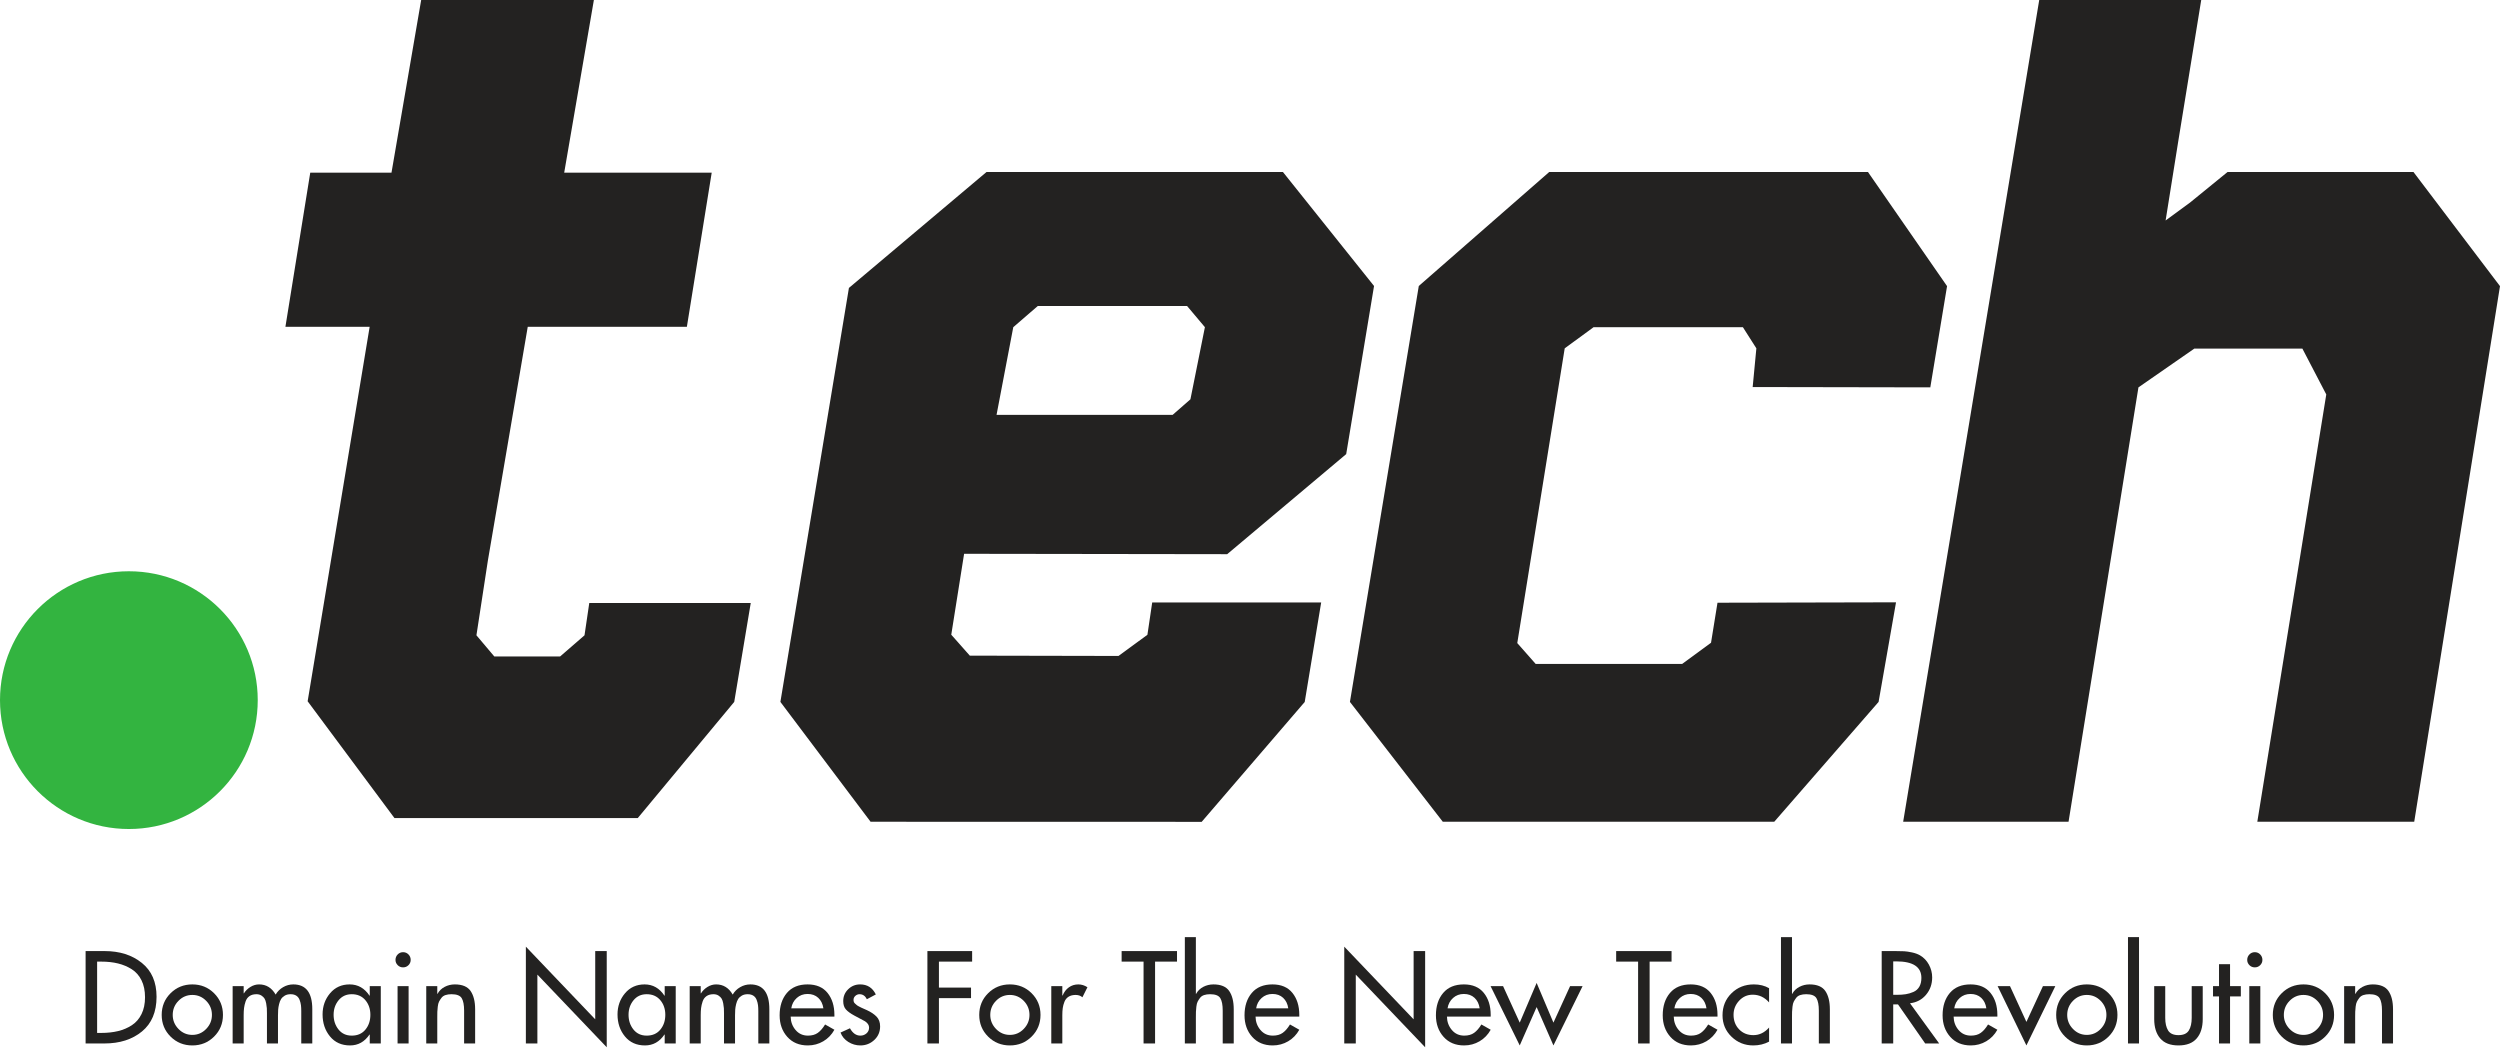
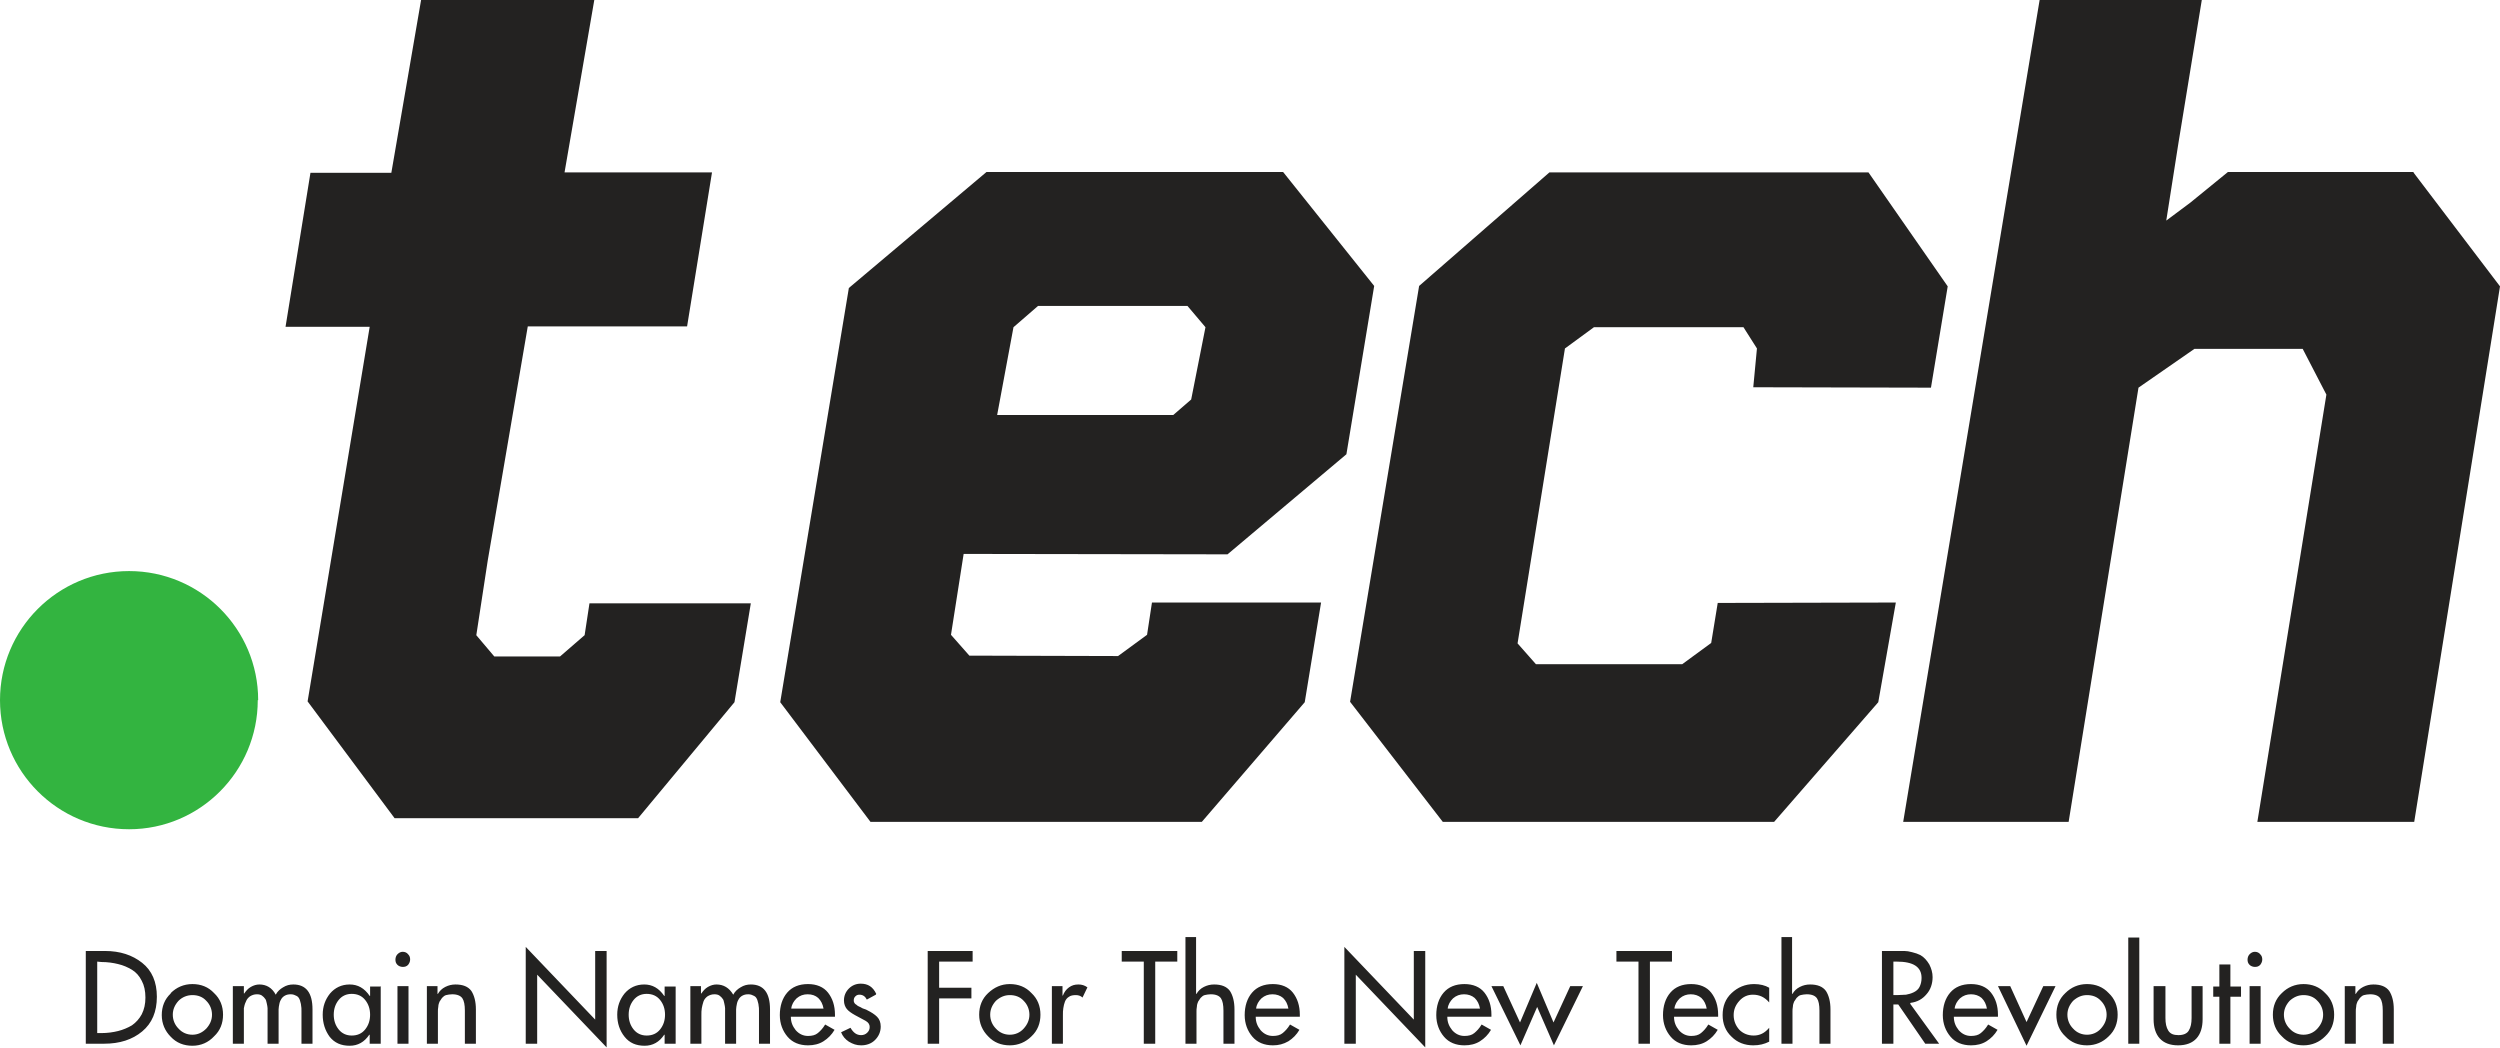
- <svg xmlns="http://www.w3.org/2000/svg" viewBox="0 0 816.093 341.867" height="341.867" width="816.093" xml:space="preserve" id="svg2" version="1.1">
-   <defs id="defs6">
-     <clipPath id="clipPath20" clipPathUnits="userSpaceOnUse">
-       <path id="path18" d="M 0,2563.99 V 0 h 6120.68 v 2563.99 z" />
+ <svg xmlns="http://www.w3.org/2000/svg" viewBox="0 0 816 342" height="342" width="816" xml:space="preserve" version="1">
+   <style>.s0{fill:#232221;}</style>
+   <defs>
+     <clipPath clipPathUnits="userSpaceOnUse">
+       <path d="M0 2564V0h6121v2564z" />
    </clipPath>
  </defs>
-   <g transform="matrix(1.333333,0,0,-1.333333,0,341.8667)" id="g10">
-     <g transform="scale(0.1)" id="g12">
-       <g id="g14">
-         <g clip-path="url(#clipPath20)" id="g16">
-           <path id="path22" style="fill:#33b440;fill-opacity:1;fill-rule:nonzero;stroke:none" d="M 631.016,849.879 C 631.016,675.641 489.746,534.352 315.5,534.352 141.27,534.352 0,675.641 0,849.879 c 0,174.211 141.27,315.501 315.5,315.501 174.246,0 315.516,-141.29 315.516,-315.501" />
-           <path id="path24" style="fill:#232221;fill-opacity:1;fill-rule:nonzero;stroke:none" d="m 2480.78,1762.97 59.99,51.83 h 365.57 l 43.6,-51.83 -35.45,-176.59 -43.64,-38.17 h -431.04 z m 523.73,-555.75 291.34,244.99 68.18,411.61 -223.07,279.07 h -725.7 l -336.87,-283.83 -167.77,-1013.54 220.81,-293.411 810.63,-0.199 252.26,293.488 40.29,243.582 h -413.69 l -11.71,-79.06 -70.8,-51.869 -364.04,0.75 -45.41,51.239 31.44,198.11 644.11,-0.93" />
-           <path id="path26" style="fill:#232221;fill-opacity:1;fill-rule:nonzero;stroke:none" d="m 4635.02,1089.35 -430.12,-0.99 -15.83,-98.02 -70.76,-51.891 H 3759.8 l -45.09,51.129 116.14,721.582 70.68,51.81 h 365.53 l 33.02,-51.81 -9.04,-94.73 434.89,-0.81 41.01,247.82 -193.64,279.45 H 3792.9 L 3473.59,1863.82 3305.01,845.52 3532.37,552.109 h 811.47 l 255.45,293.411 42.71,243.83 -6.98,-0.04 v 0.04" />
-           <path id="path28" style="fill:#232221;fill-opacity:1;fill-rule:nonzero;stroke:none" d="m 1431.05,1008.61 -59.83,-51.872 h -160.98 l -43.8,51.872 27.97,182.62 97.65,572.63 h 389.59 l 60.8,377.36 h -361.14 l 72.67,422.77 H 1031.16 L 958.461,2141.22 H 759.566 L 698.77,1763.86 H 905.012 L 753.188,847.102 965.723,561.168 h 603.987 -8.27 l 236.15,284.352 40.45,242.19 h -395.33 l -11.66,-79.1" />
-           <path id="path30" style="fill:#232221;fill-opacity:1;fill-rule:nonzero;stroke:none" d="m 5908.83,2142.93 h -455.15 l -92.2,-75.12 -59.46,-43.62 30.44,190.63 56.76,349.17 H 4992.6 L 4659.48,552.109 h 404.89 l 171.12,1063.481 136.77,94.9 h 264.65 l 58.45,-112.2 -168.82,-1046.181 h 384.15 l 209.99,1311.331 -211.85,279.49" />
-           <path id="path32" style="fill:#232221;fill-opacity:1;fill-rule:nonzero;stroke:none" d="M 237.777,209.699 V 35.102 h 9.899 c 15.195,0 29,1.5 41.402,4.5 12.399,3 23.649,7.789 33.75,14.398 10.098,6.602 17.996,15.699 23.699,27.301 5.7,11.59 8.551,25.289 8.551,41.09 0,16.007 -2.851,29.808 -8.551,41.41 -5.703,11.59 -13.652,20.648 -23.851,27.148 -10.199,6.492 -21.449,11.25 -33.75,14.25 -12.301,3 -26.055,4.5 -41.25,4.5 z M 209.574,9.301 V 235.5 h 46.805 c 36.594,0 66.898,-9.648 90.898,-28.961 23.996,-19.289 36,-46.937 36,-82.937 0,-37.012 -11.906,-65.313 -35.699,-84.903 C 323.773,19.09 293.074,9.301 255.473,9.301 h -45.899" />
-           <path id="path34" style="fill:#232221;fill-opacity:1;fill-rule:nonzero;stroke:none" d="m 504.777,113.699 c -9.406,9.602 -20.707,14.403 -33.902,14.403 -13.203,0 -24.504,-4.801 -33.902,-14.403 -9.403,-9.597 -14.102,-21.097 -14.102,-34.5 0,-13.199 4.699,-24.66 14.102,-34.348 9.398,-9.703 20.699,-14.562 33.902,-14.562 13.195,0 24.496,4.859 33.902,14.562 9.395,9.688 14.094,21.148 14.094,34.348 0,13.402 -4.699,24.903 -14.094,34.5 z m -87.156,18.602 c 14.496,14.398 32.25,21.597 53.254,21.597 21,0 38.742,-7.199 53.246,-21.597 14.5,-14.403 21.754,-32.102 21.754,-53.102 0,-21 -7.254,-38.699 -21.754,-53.098 C 509.617,11.699 491.875,4.488 470.875,4.488 c -21.004,0 -38.758,7.211 -53.254,21.613 -14.5,14.398 -21.746,32.098 -21.746,53.098 0,21 7.246,38.699 21.746,53.102" />
-           <path id="path36" style="fill:#232221;fill-opacity:1;fill-rule:nonzero;stroke:none" d="m 596.57,149.699 v -17.711 h 0.598 c 4,6.41 9.352,11.653 16.051,15.762 6.699,4.102 13.75,6.148 21.152,6.148 17.402,0 30.899,-8.296 40.496,-24.898 4.403,7.59 10.504,13.648 18.301,18.148 7.805,4.5 16.102,6.75 24.902,6.75 30.996,0 46.5,-20.207 46.5,-60.597 V 9.301 h -27 V 88.801 c 0,5.398 -0.25,10.148 -0.75,14.25 -0.5,4.097 -1.605,8.398 -3.3,12.898 -1.704,4.5 -4.403,7.949 -8.098,10.352 -3.703,2.398 -8.356,3.59 -13.953,3.59 -5.602,0 -10.352,-1.153 -14.246,-3.442 -3.903,-2.308 -6.903,-5.097 -9.004,-8.398 -2.102,-3.301 -3.75,-7.449 -4.946,-12.449 -1.203,-5 -1.953,-9.5 -2.253,-13.5 -0.301,-4 -0.45,-8.602 -0.45,-13.801 V 9.301 h -27 V 83.699 c 0,4.801 -0.101,8.801 -0.297,12 -0.207,3.199 -0.753,7.199 -1.652,12 -0.902,4.801 -2.203,8.59 -3.902,11.403 -1.699,2.796 -4.25,5.296 -7.649,7.5 -3.406,2.199 -7.5,3.289 -12.3,3.289 -6.801,0 -12.45,-1.539 -16.95,-4.641 -4.5,-3.102 -7.699,-7.5 -9.597,-13.199 C 599.316,106.352 598.07,101 597.473,96 596.871,91 596.57,85.102 596.57,78.301 V 9.301 h -27 V 149.699 h 27" />
-           <path id="path38" style="fill:#232221;fill-opacity:1;fill-rule:nonzero;stroke:none" d="m 861.172,28.5 c 14.199,0 25.351,4.898 33.453,14.699 8.102,9.801 12.148,21.902 12.148,36.289 0,14.203 -4.101,26.16 -12.3,35.864 -8.203,9.699 -19.301,14.539 -33.301,14.539 -13.399,0 -24.149,-4.942 -32.25,-14.84 -8.102,-9.903 -12.149,-21.75 -12.149,-35.563 0,-13.988 4,-25.988 12,-35.988 7.997,-10 18.797,-15 32.399,-15 z M 932.27,149.699 V 9.301 H 905.273 V 31.199 h -0.601 c -12,-17.801 -27.899,-26.711 -47.699,-26.711 -20.602,0 -36.953,7.363 -49.047,22.051 C 795.82,41.25 789.77,59.199 789.77,80.398 c 0,19.993 6.097,37.25 18.3,51.75 12.2,14.493 28.203,21.75 48.004,21.75 20.196,0 36.399,-9.199 48.598,-27.597 h 0.601 v 23.398 h 26.997" />
-           <path id="path40" style="fill:#232221;fill-opacity:1;fill-rule:nonzero;stroke:none" d="M 1000.37,149.699 V 9.301 H 973.367 V 149.699 Z m -26.698,77.551 c 3.598,3.699 7.992,5.539 13.199,5.539 5.199,0 9.598,-1.84 13.199,-5.539 3.6,-3.699 5.4,-8.16 5.4,-13.352 0,-5 -1.8,-9.296 -5.4,-12.898 -3.601,-3.609 -8,-5.398 -13.199,-5.398 -5.207,0 -9.601,1.789 -13.199,5.398 -3.602,3.602 -5.399,7.898 -5.399,12.898 0,5.192 1.797,9.653 5.399,13.352" />
-           <path id="path42" style="fill:#232221;fill-opacity:1;fill-rule:nonzero;stroke:none" d="m 1070.57,149.699 v -18.898 h 0.6 c 4,7.398 9.85,13.097 17.55,17.097 7.7,4 15.95,6 24.75,6 18.4,0 31.3,-5.398 38.7,-16.199 7.4,-10.801 11.1,-25.711 11.1,-44.699 V 9.301 h -27 V 89.699 c 0,13.801 -1.95,23.942 -5.85,30.449 -3.9,6.493 -12.25,9.743 -25.05,9.743 -5.6,0 -10.5,-0.7 -14.7,-2.102 -4.2,-1.391 -7.5,-3.699 -9.9,-6.891 -2.4,-3.199 -4.35,-6.25 -5.85,-9.148 -1.5,-2.898 -2.55,-7 -3.15,-12.301 -0.6,-5.309 -0.95,-9.449 -1.05,-12.461 -0.1,-2.988 -0.15,-7.387 -0.15,-13.188 V 9.301 h -27 V 149.699 h 27" />
-           <path id="path44" style="fill:#232221;fill-opacity:1;fill-rule:nonzero;stroke:none" d="M 1287.47,9.301 V 246.301 L 1457.27,68.398 V 235.5 h 28.19 V 0 l -169.8,177.898 V 9.301 h -28.19" />
-           <path id="path46" style="fill:#232221;fill-opacity:1;fill-rule:nonzero;stroke:none" d="m 1583.26,28.5 c 14.2,0 25.35,4.898 33.45,14.699 8.1,9.801 12.15,21.902 12.15,36.289 0,14.203 -4.1,26.16 -12.3,35.864 -8.2,9.699 -19.3,14.539 -33.3,14.539 -13.4,0 -24.15,-4.942 -32.25,-14.84 -8.1,-9.903 -12.15,-21.75 -12.15,-35.563 0,-13.988 4,-25.988 12,-35.988 8,-10 18.8,-15 32.4,-15 z m 71.1,121.199 V 9.301 h -27 V 31.199 h -0.6 c -12,-17.801 -27.9,-26.711 -47.7,-26.711 -20.6,0 -36.95,7.363 -49.05,22.051 -12.1,14.711 -18.15,32.66 -18.15,53.859 0,19.993 6.1,37.25 18.3,51.75 12.2,14.493 28.2,21.75 48,21.75 20.2,0 36.4,-9.199 48.6,-27.597 h 0.6 v 23.398 h 27" />
-           <path id="path48" style="fill:#232221;fill-opacity:1;fill-rule:nonzero;stroke:none" d="m 1715.56,149.699 v -17.711 h 0.6 c 4,6.41 9.35,11.653 16.05,15.762 6.7,4.102 13.75,6.148 21.15,6.148 17.4,0 30.9,-8.296 40.5,-24.898 4.4,7.59 10.5,13.648 18.3,18.148 7.8,4.5 16.1,6.75 24.9,6.75 31,0 46.5,-20.207 46.5,-60.597 V 9.301 h -27 V 88.801 c 0,5.398 -0.25,10.148 -0.75,14.25 -0.5,4.097 -1.61,8.398 -3.3,12.898 -1.7,4.5 -4.4,7.949 -8.1,10.352 -3.7,2.398 -8.36,3.59 -13.95,3.59 -5.6,0 -10.35,-1.153 -14.25,-3.442 -3.9,-2.308 -6.9,-5.097 -9,-8.398 -2.1,-3.301 -3.75,-7.449 -4.95,-12.449 -1.2,-5 -1.95,-9.5 -2.25,-13.5 -0.3,-4 -0.45,-8.602 -0.45,-13.801 V 9.301 h -27 V 83.699 c 0,4.801 -0.1,8.801 -0.3,12 -0.2,3.199 -0.75,7.199 -1.65,12 -0.9,4.801 -2.2,8.59 -3.9,11.403 -1.7,2.796 -4.25,5.296 -7.65,7.5 -3.41,2.199 -7.5,3.289 -12.3,3.289 -6.8,0 -12.45,-1.539 -16.95,-4.641 -4.5,-3.102 -7.7,-7.5 -9.6,-13.199 -1.9,-5.699 -3.15,-11.051 -3.75,-16.051 -0.6,-5 -0.9,-10.898 -0.9,-17.699 V 9.301 h -27 V 149.699 h 27" />
-           <path id="path50" style="fill:#232221;fill-opacity:1;fill-rule:nonzero;stroke:none" d="m 1937.26,95.398 h 78.6 c -1.6,10.801 -5.8,19.352 -12.6,25.653 -6.8,6.301 -15.5,9.449 -26.1,9.449 -10.4,0 -19.25,-3.301 -26.55,-9.898 -7.3,-6.602 -11.75,-15 -13.35,-25.204 z M 2042.86,75 h -107.1 c 0.2,-12.609 4.2,-23.5 12,-32.699 7.8,-9.199 17.9,-13.801 30.3,-13.801 9.8,0 17.85,2.238 24.15,6.75 6.3,4.5 12.25,11.34 17.85,20.551 l 22.8,-12.902 c -6.6,-12 -15.65,-21.398 -27.15,-28.199 -11.5,-6.801 -24.15,-10.211 -37.95,-10.211 -21,0 -37.75,7.012 -50.25,21.012 -12.5,13.988 -18.75,31.602 -18.75,52.801 0,22.398 5.9,40.597 17.7,54.597 11.8,14 28.7,21 50.7,21 21.4,0 37.7,-6.949 48.9,-20.847 11.2,-13.91 16.8,-31.86 16.8,-53.852 V 75" />
-           <path id="path52" style="fill:#232221;fill-opacity:1;fill-rule:nonzero;stroke:none" d="m 2144.26,129.301 -21.9,-11.699 c -4.01,8.187 -10.01,12.289 -18,12.289 -3.8,0 -7.2,-1.34 -10.2,-4.039 -3,-2.704 -4.5,-5.961 -4.5,-9.75 0,-1.801 0.25,-3.454 0.75,-4.961 0.49,-1.493 1.5,-2.903 3,-4.192 1.5,-1.301 2.8,-2.461 3.9,-3.449 1.09,-1.012 2.9,-2.148 5.4,-3.449 2.5,-1.313 4.45,-2.301 5.85,-3 1.4,-0.699 3.75,-1.762 7.05,-3.152 3.3,-1.398 5.55,-2.398 6.75,-3 10,-4.609 17.89,-9.898 23.7,-15.898 5.8,-6 8.7,-14 8.7,-24 0,-13.211 -4.75,-24.25 -14.25,-33.148 -9.5,-8.902 -20.85,-13.363 -34.05,-13.363 -10.61,0 -20.45,2.863 -29.55,8.563 -9.1,5.699 -15.45,13.348 -19.05,22.949 l 23.1,10.5 c 6.6,-12.012 15.09,-18 25.5,-18 5.8,0 10.8,1.84 15,5.539 4.2,3.711 6.3,8.449 6.3,14.262 0,5.789 -3.3,10.898 -9.9,15.301 l -26.4,14.098 c -9.2,5 -16.01,9.949 -20.4,14.852 -4.4,4.891 -6.6,11.75 -6.6,20.551 0,11.386 4.05,21.039 12.15,28.949 8.1,7.89 17.85,11.847 29.25,11.847 17.6,0 30.4,-8.199 38.4,-24.597" />
-           <path id="path54" style="fill:#232221;fill-opacity:1;fill-rule:nonzero;stroke:none" d="m 2380.05,209.699 h -81.3 v -63.597 h 78.6 v -25.813 h -78.6 V 9.301 h -28.2 V 235.5 h 109.5 v -25.801" />
-           <path id="path56" style="fill:#232221;fill-opacity:1;fill-rule:nonzero;stroke:none" d="m 2506.35,113.699 c -9.4,9.602 -20.7,14.403 -33.9,14.403 -13.2,0 -24.5,-4.801 -33.9,-14.403 -9.4,-9.597 -14.1,-21.097 -14.1,-34.5 0,-13.199 4.7,-24.66 14.1,-34.348 9.4,-9.703 20.7,-14.562 33.9,-14.562 13.2,0 24.5,4.859 33.9,14.562 9.4,9.688 14.1,21.148 14.1,34.348 0,13.402 -4.7,24.903 -14.1,34.5 z m -87.15,18.602 c 14.5,14.398 32.25,21.597 53.25,21.597 21,0 38.75,-7.199 53.25,-21.597 14.5,-14.403 21.75,-32.102 21.75,-53.102 0,-21 -7.25,-38.699 -21.75,-53.098 -14.5,-14.402 -32.25,-21.613 -53.25,-21.613 -21,0 -38.75,7.211 -53.25,21.613 -14.5,14.398 -21.75,32.098 -21.75,53.098 0,21 7.25,38.699 21.75,53.102" />
-           <path id="path58" style="fill:#232221;fill-opacity:1;fill-rule:nonzero;stroke:none" d="m 2600.85,149.699 v -22.801 h 0.9 c 3.4,8.391 8.45,15 15.15,19.801 6.69,4.801 14.44,7.199 23.25,7.199 7.59,0 15,-2.308 22.2,-6.91 l -12.3,-24.597 c -4.41,3.8 -9.9,5.711 -16.5,5.711 -7.01,0 -12.8,-1.461 -17.4,-4.352 -4.61,-2.898 -7.95,-7 -10.05,-12.301 -2.1,-5.308 -3.5,-10.5 -4.2,-15.597 -0.7,-5.113 -1.05,-10.961 -1.05,-17.551 V 9.301 h -27 V 149.699 h 27" />
-           <path id="path60" style="fill:#232221;fill-opacity:1;fill-rule:nonzero;stroke:none" d="M 2827.94,209.699 V 9.301 h -28.19 V 209.699 h -53.7 V 235.5 h 135.6 v -25.801 h -53.71" />
-           <path id="path62" style="fill:#232221;fill-opacity:1;fill-rule:nonzero;stroke:none" d="m 2900.84,269.699 h 27 V 130.801 h 0.6 c 4,7.398 9.85,13.097 17.55,17.097 7.7,4 15.95,6 24.75,6 18.4,0 31.3,-5.398 38.7,-16.199 7.4,-10.801 11.1,-25.711 11.1,-44.699 V 9.301 h -27 V 89.699 c 0,13.801 -1.95,23.942 -5.85,30.449 -3.9,6.493 -12.25,9.743 -25.05,9.743 -5.6,0 -10.5,-0.7 -14.7,-2.102 -4.2,-1.391 -7.5,-3.699 -9.9,-6.891 -2.4,-3.199 -4.35,-6.25 -5.85,-9.148 -1.5,-2.898 -2.55,-7 -3.15,-12.301 -0.6,-5.309 -0.95,-9.449 -1.05,-12.461 -0.1,-2.988 -0.15,-7.387 -0.15,-13.188 V 9.301 h -27 V 269.699" />
-           <path id="path64" style="fill:#232221;fill-opacity:1;fill-rule:nonzero;stroke:none" d="m 3075.44,95.398 h 78.6 c -1.6,10.801 -5.8,19.352 -12.59,25.653 -6.81,6.301 -15.51,9.449 -26.11,9.449 -10.4,0 -19.25,-3.301 -26.55,-9.898 -7.3,-6.602 -11.75,-15 -13.35,-25.204 z M 3181.05,75 h -107.11 c 0.19,-12.609 4.2,-23.5 12.01,-32.699 7.79,-9.199 17.89,-13.801 30.29,-13.801 9.8,0 17.85,2.238 24.15,6.75 6.3,4.5 12.25,11.34 17.85,20.551 l 22.81,-12.902 c -6.61,-12 -15.66,-21.398 -27.16,-28.199 -11.51,-6.801 -24.15,-10.211 -37.95,-10.211 -21,0 -37.76,7.012 -50.25,21.012 -12.5,13.988 -18.75,31.602 -18.75,52.801 0,22.398 5.9,40.597 17.7,54.597 11.8,14 28.7,21 50.7,21 21.4,0 37.7,-6.949 48.9,-20.847 11.2,-13.91 16.81,-31.86 16.81,-53.852 V 75" />
-           <path id="path66" style="fill:#232221;fill-opacity:1;fill-rule:nonzero;stroke:none" d="M 3291.13,9.301 V 246.301 L 3460.94,68.398 V 235.5 h 28.2 V 0 l -169.8,177.898 V 9.301 h -28.21" />
-           <path id="path68" style="fill:#232221;fill-opacity:1;fill-rule:nonzero;stroke:none" d="m 3544.03,95.398 h 78.61 c -1.6,10.801 -5.8,19.352 -12.6,25.653 -6.81,6.301 -15.51,9.449 -26.1,9.449 -10.4,0 -19.25,-3.301 -26.56,-9.898 -7.3,-6.602 -11.74,-15 -13.35,-25.204 z M 3649.64,75 h -107.1 c 0.19,-12.609 4.2,-23.5 11.99,-32.699 7.8,-9.199 17.9,-13.801 30.3,-13.801 9.8,0 17.86,2.238 24.15,6.75 6.3,4.5 12.25,11.34 17.86,20.551 l 22.8,-12.902 c -6.6,-12 -15.66,-21.398 -27.16,-28.199 -11.5,-6.801 -24.15,-10.211 -37.95,-10.211 -20.99,0 -37.75,7.012 -50.24,21.012 -12.5,13.988 -18.75,31.602 -18.75,52.801 0,22.398 5.9,40.597 17.69,54.597 11.8,14 28.7,21 50.71,21 21.39,0 37.69,-6.949 48.89,-20.847 11.2,-13.91 16.81,-31.86 16.81,-53.852 V 75" />
-           <path id="path70" style="fill:#232221;fill-opacity:1;fill-rule:nonzero;stroke:none" d="m 3679.93,149.699 40.8,-89.41 41.4,97.211 41.1,-97.211 40.8,89.41 h 30.6 l -71.4,-145.211 -41.1,93.91 -41.4,-93.91 -71.4,145.211 h 30.6" />
-           <path id="path72" style="fill:#232221;fill-opacity:1;fill-rule:nonzero;stroke:none" d="M 4038.72,209.699 V 9.301 h -28.2 V 209.699 h -53.7 V 235.5 h 135.6 v -25.801 h -53.7" />
-           <path id="path74" style="fill:#232221;fill-opacity:1;fill-rule:nonzero;stroke:none" d="m 4099.32,95.398 h 78.6 c -1.6,10.801 -5.8,19.352 -12.6,25.653 -6.8,6.301 -15.51,9.449 -26.1,9.449 -10.4,0 -19.25,-3.301 -26.55,-9.898 -7.31,-6.602 -11.75,-15 -13.35,-25.204 z M 4204.92,75 h -107.1 c 0.2,-12.609 4.2,-23.5 11.99,-32.699 7.81,-9.199 17.91,-13.801 30.31,-13.801 9.79,0 17.85,2.238 24.15,6.75 6.3,4.5 12.24,11.34 17.85,20.551 l 22.8,-12.902 c -6.6,-12 -15.65,-21.398 -27.16,-28.199 -11.5,-6.801 -24.15,-10.211 -37.95,-10.211 -20.99,0 -37.75,7.012 -50.24,21.012 -12.5,13.988 -18.75,31.602 -18.75,52.801 0,22.398 5.9,40.597 17.7,54.597 11.79,14 28.7,21 50.7,21 21.4,0 37.69,-6.949 48.9,-20.847 11.2,-13.91 16.8,-31.86 16.8,-53.852 V 75" />
-           <path id="path76" style="fill:#232221;fill-opacity:1;fill-rule:nonzero;stroke:none" d="m 4331.21,144.602 v -34.801 c -10.99,12.59 -24.4,18.898 -40.19,18.898 -13.01,0 -24.06,-4.91 -33.16,-14.699 -9.1,-9.801 -13.64,-21.301 -13.64,-34.512 0,-14.387 4.54,-26.289 13.64,-35.688 9.1,-9.402 20.75,-14.102 34.95,-14.102 14.6,0 27.41,6.199 38.4,18.602 v -34.5 c -11.6,-6.199 -24.5,-9.313 -38.7,-9.313 -20.8,0 -38.54,7.102 -53.24,21.313 -14.71,14.199 -22.05,31.688 -22.05,52.5 0,21.59 7.34,39.597 22.05,54 14.7,14.398 32.95,21.597 54.74,21.597 14.2,0 26.61,-3.109 37.2,-9.296" />
-           <path id="path78" style="fill:#232221;fill-opacity:1;fill-rule:nonzero;stroke:none" d="m 4360.32,269.699 h 26.99 V 130.801 h 0.61 c 3.99,7.398 9.84,13.097 17.55,17.097 7.69,4 15.95,6 24.75,6 18.39,0 31.29,-5.398 38.7,-16.199 7.4,-10.801 11.1,-25.711 11.1,-44.699 V 9.301 h -27 V 89.699 c 0,13.801 -1.96,23.942 -5.85,30.449 -3.9,6.493 -12.26,9.743 -25.05,9.743 -5.61,0 -10.5,-0.7 -14.7,-2.102 -4.2,-1.391 -7.5,-3.699 -9.9,-6.891 -2.4,-3.199 -4.36,-6.25 -5.85,-9.148 -1.5,-2.898 -2.55,-7 -3.15,-12.301 -0.6,-5.309 -0.95,-9.449 -1.05,-12.461 -0.11,-2.988 -0.16,-7.387 -0.16,-13.188 V 9.301 h -26.99 V 269.699" />
-           <path id="path80" style="fill:#232221;fill-opacity:1;fill-rule:nonzero;stroke:none" d="m 4635.12,210.289 v -81.891 h 8.99 c 8.2,0 15.45,0.5 21.75,1.493 6.3,1.007 12.55,2.859 18.75,5.558 6.2,2.699 11,6.942 14.4,12.75 3.4,5.801 5.1,12.992 5.1,21.602 0,27 -20.5,40.488 -61.49,40.488 z m 41.09,-102.59 71.41,-98.398 h -34.21 L 4646.82,105 h -11.7 V 9.301 h -28.21 V 235.5 h 34.2 c 8.6,0 15.55,-0.148 20.85,-0.449 5.3,-0.301 11.7,-1.25 19.2,-2.852 7.5,-1.597 14.06,-4 19.65,-7.199 9.2,-5.398 16.46,-13.012 21.75,-22.801 5.3,-9.808 7.95,-20.211 7.95,-31.199 0,-16.398 -5,-30.559 -15,-42.449 -10,-11.91 -23.1,-18.852 -39.3,-20.852" />
-           <path id="path82" style="fill:#232221;fill-opacity:1;fill-rule:nonzero;stroke:none" d="m 4784.51,95.398 h 78.61 c -1.61,10.801 -5.81,19.352 -12.6,25.653 -6.81,6.301 -15.51,9.449 -26.11,9.449 -10.4,0 -19.24,-3.301 -26.55,-9.898 -7.3,-6.602 -11.75,-15 -13.35,-25.204 z M 4890.12,75 h -107.1 c 0.19,-12.609 4.2,-23.5 11.99,-32.699 7.8,-9.199 17.9,-13.801 30.3,-13.801 9.8,0 17.85,2.238 24.15,6.75 6.3,4.5 12.25,11.34 17.85,20.551 l 22.81,-12.902 c -6.6,-12 -15.66,-21.398 -27.16,-28.199 -11.5,-6.801 -24.15,-10.211 -37.95,-10.211 -21,0 -37.75,7.012 -50.24,21.012 -12.5,13.988 -18.75,31.602 -18.75,52.801 0,22.398 5.89,40.597 17.69,54.597 11.8,14 28.7,21 50.7,21 21.4,0 37.7,-6.949 48.9,-20.847 11.2,-13.91 16.81,-31.86 16.81,-53.852 V 75" />
-           <path id="path84" style="fill:#232221;fill-opacity:1;fill-rule:nonzero;stroke:none" d="m 4921.01,149.699 40.2,-87.597 40.5,87.597 h 30.3 L 4961.21,4.488 4890.71,149.699 h 30.3" />
-           <path id="path86" style="fill:#232221;fill-opacity:1;fill-rule:nonzero;stroke:none" d="m 5143.01,113.699 c -9.41,9.602 -20.71,14.403 -33.91,14.403 -13.19,0 -24.5,-4.801 -33.89,-14.403 -9.41,-9.597 -14.11,-21.097 -14.11,-34.5 0,-13.199 4.7,-24.66 14.11,-34.348 9.39,-9.703 20.7,-14.562 33.89,-14.562 13.2,0 24.5,4.859 33.91,14.562 9.39,9.688 14.1,21.148 14.1,34.348 0,13.402 -4.71,24.903 -14.1,34.5 z m -87.15,18.602 c 14.49,14.398 32.25,21.597 53.24,21.597 21.01,0 38.75,-7.199 53.25,-21.597 14.51,-14.403 21.75,-32.102 21.75,-53.102 0,-21 -7.24,-38.699 -21.75,-53.098 -14.5,-14.402 -32.24,-21.613 -53.25,-21.613 -20.99,0 -38.75,7.211 -53.24,21.613 -14.51,14.398 -21.76,32.098 -21.76,53.098 0,21 7.25,38.699 21.76,53.102" />
-           <path id="path88" style="fill:#232221;fill-opacity:1;fill-rule:nonzero;stroke:none" d="m 5209.91,9.301 h 26.988 v 260.398 H 5209.91 Z" />
-           <path id="path90" style="fill:#232221;fill-opacity:1;fill-rule:nonzero;stroke:none" d="m 5274.1,149.699 h 27 V 71.988 c 0,-12.988 2.35,-23.297 7.04,-30.887 4.7,-7.602 13.16,-11.402 25.36,-11.402 12.19,0 20.65,3.801 25.35,11.402 4.69,7.59 7.05,17.898 7.05,30.887 v 77.711 h 27 V 69 c 0,-20 -4.9,-35.762 -14.7,-47.25 -9.8,-11.5 -24.7,-17.262 -44.7,-17.262 -20,0 -34.91,5.762 -44.7,17.262 -9.81,11.488 -14.7,27.25 -14.7,47.25 v 80.699" />
-           <path id="path92" style="fill:#232221;fill-opacity:1;fill-rule:nonzero;stroke:none" d="M 5459.79,124.488 V 9.301 h -27 V 124.488 h -14.69 v 25.211 h 14.69 v 53.699 h 27 v -53.699 h 26.4 v -25.211 h -26.4" />
-           <path id="path94" style="fill:#232221;fill-opacity:1;fill-rule:nonzero;stroke:none" d="M 5533.9,149.699 V 9.301 h -27.01 V 149.699 Z m -26.7,77.551 c 3.59,3.699 8,5.539 13.19,5.539 5.21,0 9.6,-1.84 13.2,-5.539 3.61,-3.699 5.4,-8.16 5.4,-13.352 0,-5 -1.79,-9.296 -5.4,-12.898 -3.6,-3.609 -7.99,-5.398 -13.2,-5.398 -5.19,0 -9.6,1.789 -13.19,5.398 -3.61,3.602 -5.4,7.898 -5.4,12.898 0,5.192 1.79,9.653 5.4,13.352" />
-           <path id="path96" style="fill:#232221;fill-opacity:1;fill-rule:nonzero;stroke:none" d="m 5673.4,113.699 c -9.41,9.602 -20.7,14.403 -33.91,14.403 -13.19,0 -24.5,-4.801 -33.89,-14.403 -9.41,-9.597 -14.11,-21.097 -14.11,-34.5 0,-13.199 4.7,-24.66 14.11,-34.348 9.39,-9.703 20.7,-14.562 33.89,-14.562 13.21,0 24.5,4.859 33.91,14.562 9.39,9.688 14.1,21.148 14.1,34.348 0,13.402 -4.71,24.903 -14.1,34.5 z m -87.15,18.602 c 14.49,14.398 32.25,21.597 53.24,21.597 21.01,0 38.75,-7.199 53.25,-21.597 14.51,-14.403 21.75,-32.102 21.75,-53.102 0,-21 -7.24,-38.699 -21.75,-53.098 -14.5,-14.402 -32.24,-21.613 -53.25,-21.613 -20.99,0 -38.75,7.211 -53.24,21.613 -14.51,14.398 -21.76,32.098 -21.76,53.098 0,21 7.25,38.699 21.76,53.102" />
-           <path id="path98" style="fill:#232221;fill-opacity:1;fill-rule:nonzero;stroke:none" d="m 5766.08,149.699 v -18.898 h 0.61 c 3.99,7.398 9.84,13.097 17.55,17.097 7.69,4 15.95,6 24.74,6 18.4,0 31.3,-5.398 38.71,-16.199 7.4,-10.801 11.1,-25.711 11.1,-44.699 V 9.301 h -27 V 89.699 c 0,13.801 -1.96,23.942 -5.85,30.449 -3.9,6.493 -12.26,9.743 -25.05,9.743 -5.61,0 -10.5,-0.7 -14.7,-2.102 -4.2,-1.391 -7.5,-3.699 -9.9,-6.891 -2.4,-3.199 -4.36,-6.25 -5.85,-9.148 -1.5,-2.898 -2.55,-7 -3.15,-12.301 -0.6,-5.309 -0.95,-9.449 -1.05,-12.461 -0.11,-2.988 -0.16,-7.387 -0.16,-13.188 V 9.301 h -26.99 V 149.699 h 26.99" />
-         </g>
+   <g transform="matrix(1.333333,0,0,-1.333333,0,341.8667)">
+     <g transform="scale(0.1)">
+       <g clip-path="url(#clipPath20)">
+         <path d="M631 850C631 676 490 534 316 534 141 534 0 676 0 850c0 174 141 316 316 316 174 0 316-141 316-316" fill="#33b440" />
+         <path d="m2481 1763 60 52h366l44-52-35-177-44-38h-431zm524-556 291 245 68 412-223 279h-726l-337-284-168-1014 221-293 811 0 252 293 40 244h-414l-12-79-71-52-364 1-45 51 31 198 644-1M4635 1089l-430-1-16-98-71-52M4635 1089l-430-1-16-98-71-52H3760l-45 51 116 722 71 52h366l33-52-9-95 435-1 41 248-194 279H3793L3474 1864 3305 846 3532 552h811l255 293 43 244-7 0v0M1431 1009l-60-52h-161l-44 52 28 183 98 573h390l61 377h-361l73 423H1031L958 2141H760L699 1764H905L753 847 966 561h604-8l236 284 40 242h-395l-12-79M5909 2143h-455l-92-75-59-44 30 191 57 349H4993L4659 552h405l171 1063 137 95h265l58-112-169-1046h384l210 1311-212 279M238 210V35h10c15 0 29 2 41 5 12 3 24 8 34 14 10 7 18 16 24 27 6 12 9 25 9 41 0 16-3 30-9 41-6 12-14 21-24 27-10 6-21 11-34 14-12 3-26 5-41 5zM210 9V236h47c37 0 67-10 91-29 24-19 36-47 36-83 0-37-12-65-36-85C324 19 293 9 255 9h-46M505 114c-9 10-21 14-34 14-13 0-25-5-34-14-9-10-14-21-14-34 0-13 5-25 14-34 9-10 21-15 34-15 13 0 24 5 34 15 9 10 14 21 14 34 0 13-5 25-14 34zm-87 19c14 14 32 22 53 22 21 0 39-7 53-22 15-14 22-32 22-53 0-21-7-39-22-53C510 12 492 4 471 4c-21 0-39 7-53 22-14 14-22 32-22 53 0 21 7 39 22 53M597 150v-18h1c4 6 9 12 16 16 7 4 14 6 21 6 17 0 31-8 40-25 4 8 11 14 18 18 8 5 16 7 25 7 31 0 47-20 47-61V9h-27V89c0 5 0 10-1 14 0 4-2 8-3 13-2 5-4 8-8 10-4 2-8 4-14 4-6 0-10-1-14-3-4-2-7-5-9-8-2-3-4-7-5-12-1-5-2-10-2-14 0-4 0-9 0-14V9h-27V84c0 5 0 9 0 12 0 3-1 7-2 12-1 5-2 9-4 11-2 3-4 5-8 8-3 2-7 3-12 3-7 0-12-2-17-5-4-3-8-7-10-13C599 106 598 101 597 96 597 91 597 85 597 78V9h-27V150h27M861 29c14 0 25 5 33 15 8 10 12 22 12 36 0 14-4 26-12 36-8 10-19 15-33 15-13 0-24-5-32-15-8-10-12-22-12-36 0-14 4-26 12-36 8-10 19-15 32-15zM932 150V9H905V31h-1c-12-18-28-27-48-27-21 0-37 7-49 22C796 41 790 59 790 80c0 20 6 37 18 52 12 14 28 22 48 22 20 0 36-9 49-28h1v23h27M1000 150V9H973V150Zm-27 78c4 4 8 6 13 6 5 0 10-2 13-6 4-4 5-8 5-13 0-5-2-9-5-13-4-4-8-5-13-5-5 0-10 2-13 5-4 4-5 8-5 13 0 5 2 10 5 13M1071 150v-19h1c4 7 10 13 18 17 8 4 16 6 25 6 18 0 31-5 39-16 7-11 11-26 11-45V9h-27V90c0 14-2 24-6 30-4 6-12 10-25 10-6 0-10-1-15-2-4-1-7-4-10-7-2-3-4-6-6-9-1-3-3-7-3-12-1-5-1-9-1-12 0-3 0-7 0-13V9h-27V150h27M1287 9V246L1457 68V236h28V0l-170 178V9h-28M1583 29c14 0 25 5 33 15 8 10 12 22 12 36 0 14-4 26-12 36-8 10-19 15-33 15-13 0-24-5-32-15-8-10-12-22-12-36 0-14 4-26 12-36 8-10 19-15 32-15zm71 121V9h-27V31h-1c-12-18-28-27-48-27-21 0-37 7-49 22-12 15-18 33-18 54 0 20 6 37 18 52 12 14 28 22 48 22 20 0 36-9 49-28h1v23h27M1716 150v-18h1c4 6 9 12 16 16 7 4 14 6 21 6 17 0 31-8 41-25 4 8 11 14 18 18 8 5 16 7 25 7 31 0 47-20 47-61V9h-27V89c0 5 0 10-1 14 0 4-2 8-3 13-2 5-4 8-8 10-4 2-8 4-14 4-6 0-10-1-14-3-4-2-7-5-9-8-2-3-4-7-5-12-1-5-2-10-2-14 0-4 0-9 0-14V9h-27V84c0 5 0 9 0 12 0 3-1 7-2 12-1 5-2 9-4 11-2 3-4 5-8 8-3 2-7 3-12 3-7 0-12-2-17-5-4-3-8-7-10-13-2-6-3-11-4-16-1-5-1-11-1-18V9h-27V150h27M1937 95h79c-2 11-6 19-13 26-7 6-15 9-26 9-10 0-19-3-27-10-7-7-12-15-13-25zM2043 75h-107c0-13 4-23 12-33 8-9 18-14 30-14 10 0 18 2 24 7 6 5 12 11 18 21l23-13c-7-12-16-21-27-28-11-7-24-10-38-10-21 0-38 7-50 21-12 14-19 32-19 53 0 22 6 41 18 55 12 14 29 21 51 21 21 0 38-7 49-21 11-14 17-32 17-54V75M2144 129l-22-12c-4 8-10 12-18 12-4 0-7-1-10-4-3-3-4-6-4-10 0-2 0-3 1-5 0-1 2-3 3-4 2-1 3-2 4-3 1-1 3-2 5-3 3-1 4-2 6-3 1-1 4-2 7-3 3-1 6-2 7-3 10-5 18-10 24-16 6-6 9-14 9-24 0-13-5-24-14-33-9-9-21-13-34-13-11 0-20 3-30 9-9 6-15 13-19 23l23 11c7-12 15-18 26-18 6 0 11 2 15 6 4 4 6 8 6 14 0 6-3 11-10 15l-26 14c-9 5-16 10-20 15-4 5-7 12-7 21 0 11 4 21 12 29 8 8 18 12 29 12 18 0 30-8 38-25M2380 210h-81v-64h79v-26h-79V9h-28V236h110v-26M2506 114c-9 10-21 14-34 14-13 0-24-5-34-14-9-10-14-21-14-34 0-13 5-25 14-34 9-10 21-15 34-15 13 0 25 5 34 15 9 10 14 21 14 34 0 13-5 25-14 34zm-87 19c15 14 32 22 53 22 21 0 39-7 53-22 15-14 22-32 22-53 0-21-7-39-22-53-14-14-32-22-53-22-21 0-39 7-53 22-14 14-22 32-22 53 0 21 7 39 22 53M2601 150v-23h1c3 8 8 15 15 20 7 5 14 7 23 7 8 0 15-2 22-7l-12-25c-4 4-10 6-16 6-7 0-13-1-17-4-5-3-8-7-10-12-2-5-3-10-4-16-1-5-1-11-1-18V9h-27V150h27M2828 210V9h-28V210h-54V236h136v-26h-54M2901 270h27V131h1c4 7 10 13 18 17 8 4 16 6 25 6 18 0 31-5 39-16 7-11 11-26 11-45V9h-27V90c0 14-2 24-6 30-4 6-12 10-25 10-6 0-10-1-15-2-4-1-7-4-10-7-2-3-4-6-6-9-1-3-3-7-3-12-1-5-1-9-1-12 0-3 0-7 0-13V9h-27V270M3075 95h79c-2 11-6 19-13 26-7 6-16 9-26 9-10 0-19-3-27-10-7-7-12-15-13-25zM3181 75h-107c0-13 4-23 12-33 8-9 18-14 30-14 10 0 18 2 24 7 6 5 12 11 18 21l23-13c-7-12-16-21-27-28-12-7-24-10-38-10-21 0-38 7-50 21-12 14-19 32-19 53 0 22 6 41 18 55 12 14 29 21 51 21 21 0 38-7 49-21 11-14 17-32 17-54V75M3291 9V246L3461 68V236h28V0l-170 178V9h-28M3544 95h79c-2 11-6 19-13 26-7 6-16 9-26 9-10 0-19-3-27-10-7-7-12-15-13-25zM3650 75h-107c0-13 4-23 12-33 8-9 18-14 30-14 10 0 18 2 24 7 6 5 12 11 18 21l23-13c-7-12-16-21-27-28-11-7-24-10-38-10-21 0-38 7-50 21-12 14-19 32-19 53 0 22 6 41 18 55 12 14 29 21 51 21 21 0 38-7 49-21 11-14 17-32 17-54V75M3680 150l41-89 41 97 41-97 41 89h31l-71-145-41 94-41-94-71 145h31M4039 210V9h-28V210h-54V236h136v-26h-54M4099 95h79c-2 11-6 19-13 26-7 6-16 9-26 9-10 0-19-3-27-10-7-7-12-15-13-25zM4205 75h-107c0-13 4-23 12-33 8-9 18-14 30-14 10 0 18 2 24 7 6 5 12 11 18 21l23-13c-7-12-16-21-27-28-11-7-24-10-38-10-21 0-38 7-50 21-12 14-19 32-19 53 0 22 6 41 18 55 12 14 29 21 51 21 21 0 38-7 49-21 11-14 17-32 17-54V75M4331 145v-35c-11 13-24 19-40 19-13 0-24-5-33-15-9-10-14-21-14-35 0-14 5-26 14-36 9-9 21-14 35-14 15 0 27 6 38 19v-34c-12-6-24-9-39-9-21 0-39 7-53 21-15 14-22 32-22 53 0 22 7 40 22 54 15 14 33 22 55 22 14 0 27-3 37-9M4360 270h27V131h1c4 7 10 13 18 17 8 4 16 6 25 6 18 0 31-5 39-16 7-11 11-26 11-45V9h-27V90c0 14-2 24-6 30-4 6-12 10-25 10-6 0-10-1-15-2-4-1-7-4-10-7-2-3-4-6-6-9-1-3-3-7-3-12-1-5-1-9-1-12 0-3 0-7 0-13V9h-27V270M4635 210v-82h9c8 0 15 1 22 1 6 1 13 3 19 6 6 3 11 7 14 13 3 6 5 13 5 22 0 27-20 40-61 40zm41-103 71-98h-34L4647 105h-12V9h-28V236h34c9 0 16 0 21 0 5 0 12-1 19-3 8-2 14-4 20-7 9-5 16-13 22-23 5-10 8-20 8-31 0-16-5-31-15-42-10-12-23-19-39-21M4785 95h79c-2 11-6 19-13 26-7 6-16 9-26 9-10 0-19-3-27-10-7-7-12-15-13-25zM4890 75h-107c0-13 4-23 12-33 8-9 18-14 30-14 10 0 18 2 24 7 6 5 12 11 18 21l23-13c-7-12-16-21-27-28-11-7-24-10-38-10-21 0-38 7-50 21-12 14-19 32-19 53 0 22 6 41 18 55 12 14 29 21 51 21 21 0 38-7 49-21 11-14 17-32 17-54V75M4921 150l40-88 41 88h30L4961 4 4891 150h30M5143 114c-9 10-21 14-34 14-13 0-24-5-34-14-9-10-14-21-14-34 0-13 5-25 14-34 9-10 21-15 34-15 13 0 25 5 34 15 9 10 14 21 14 34 0 13-5 25-14 34zm-87 19c14 14 32 22 53 22 21 0 39-7 53-22 15-14 22-32 22-53 0-21-7-39-22-53-14-14-32-22-53-22-21 0-39 7-53 22-15 14-22 32-22 53 0 21 7 39 22 53M5210 9h27v260H5210ZM5274 150h27V72c0-13 2-23 7-31 5-8 13-11 25-11 12 0 21 4 25 11 5 8 7 18 7 31v78h27V69c0-20-5-36-15-47-10-11-25-17-45-17-20 0-35 6-45 17-10 11-15 27-15 47v81M5460 124V9h-27V124h-15v25h15v54h27v-54h26v-25h-26M5534 150V9h-27V150Zm-27 78c4 4 8 6 13 6 5 0 10-2 13-6 4-4 5-8 5-13 0-5-2-9-5-13-4-4-8-5-13-5-5 0-10 2-13 5-4 4-5 8-5 13 0 5 2 10 5 13M5673 114c-9 10-21 14-34 14-13 0-24-5-34-14-9-10-14-21-14-34 0-13 5-25 14-34 9-10 21-15 34-15 13 0 25 5 34 15 9 10 14 21 14 34 0 13-5 25-14 34zm-87 19c14 14 32 22 53 22 21 0 39-7 53-22 15-14 22-32 22-53 0-21-7-39-22-53-14-14-32-22-53-22-21 0-39 7-53 22-15 14-22 32-22 53 0 21 7 39 22 53M5766 150v-19h1c4 7 10 13 18 17 8 4 16 6 25 6 18 0 31-5 39-16 7-11 11-26 11-45V9h-27V90c0 14-2 24-6 30-4 6-12 10-25 10-6 0-10-1-15-2-4-1-7-4-10-7-2-3-4-6-6-9-1-3-3-7-3-12-1-5-1-9-1-12 0-3 0-7 0-13V9h-27V150h27" fill="#232221" />
      </g>
    </g>
  </g>
</svg>
